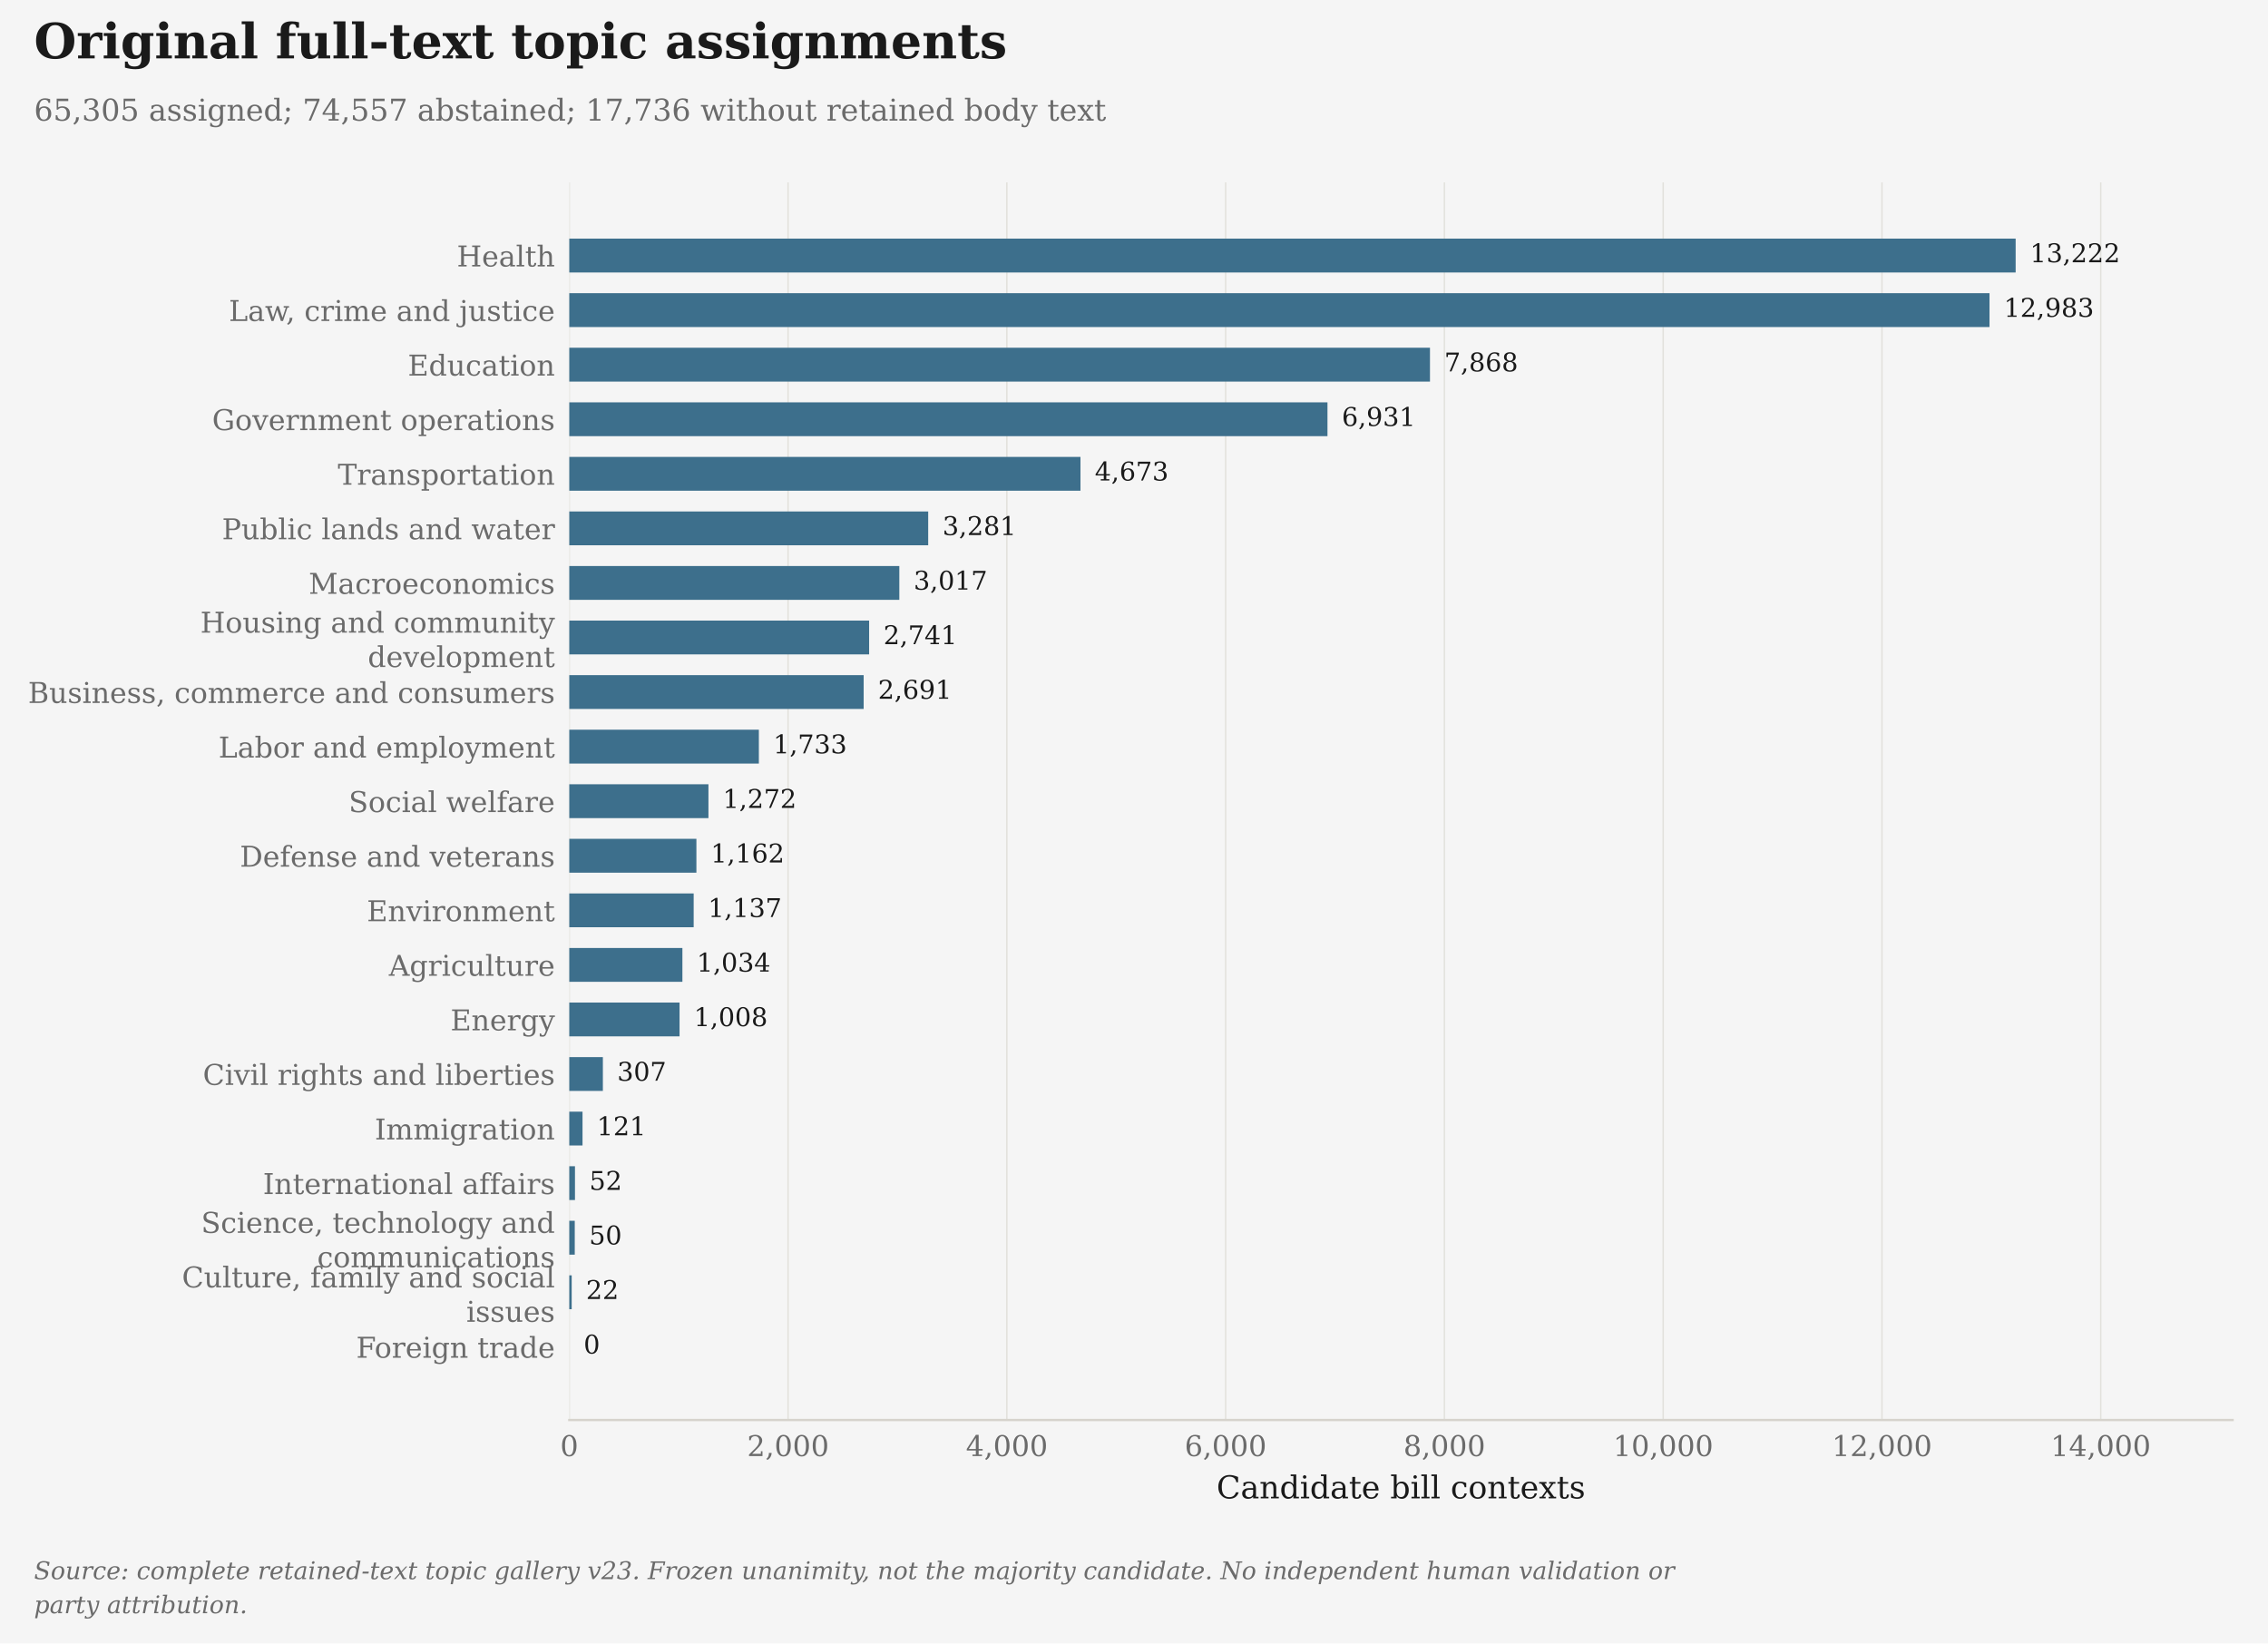
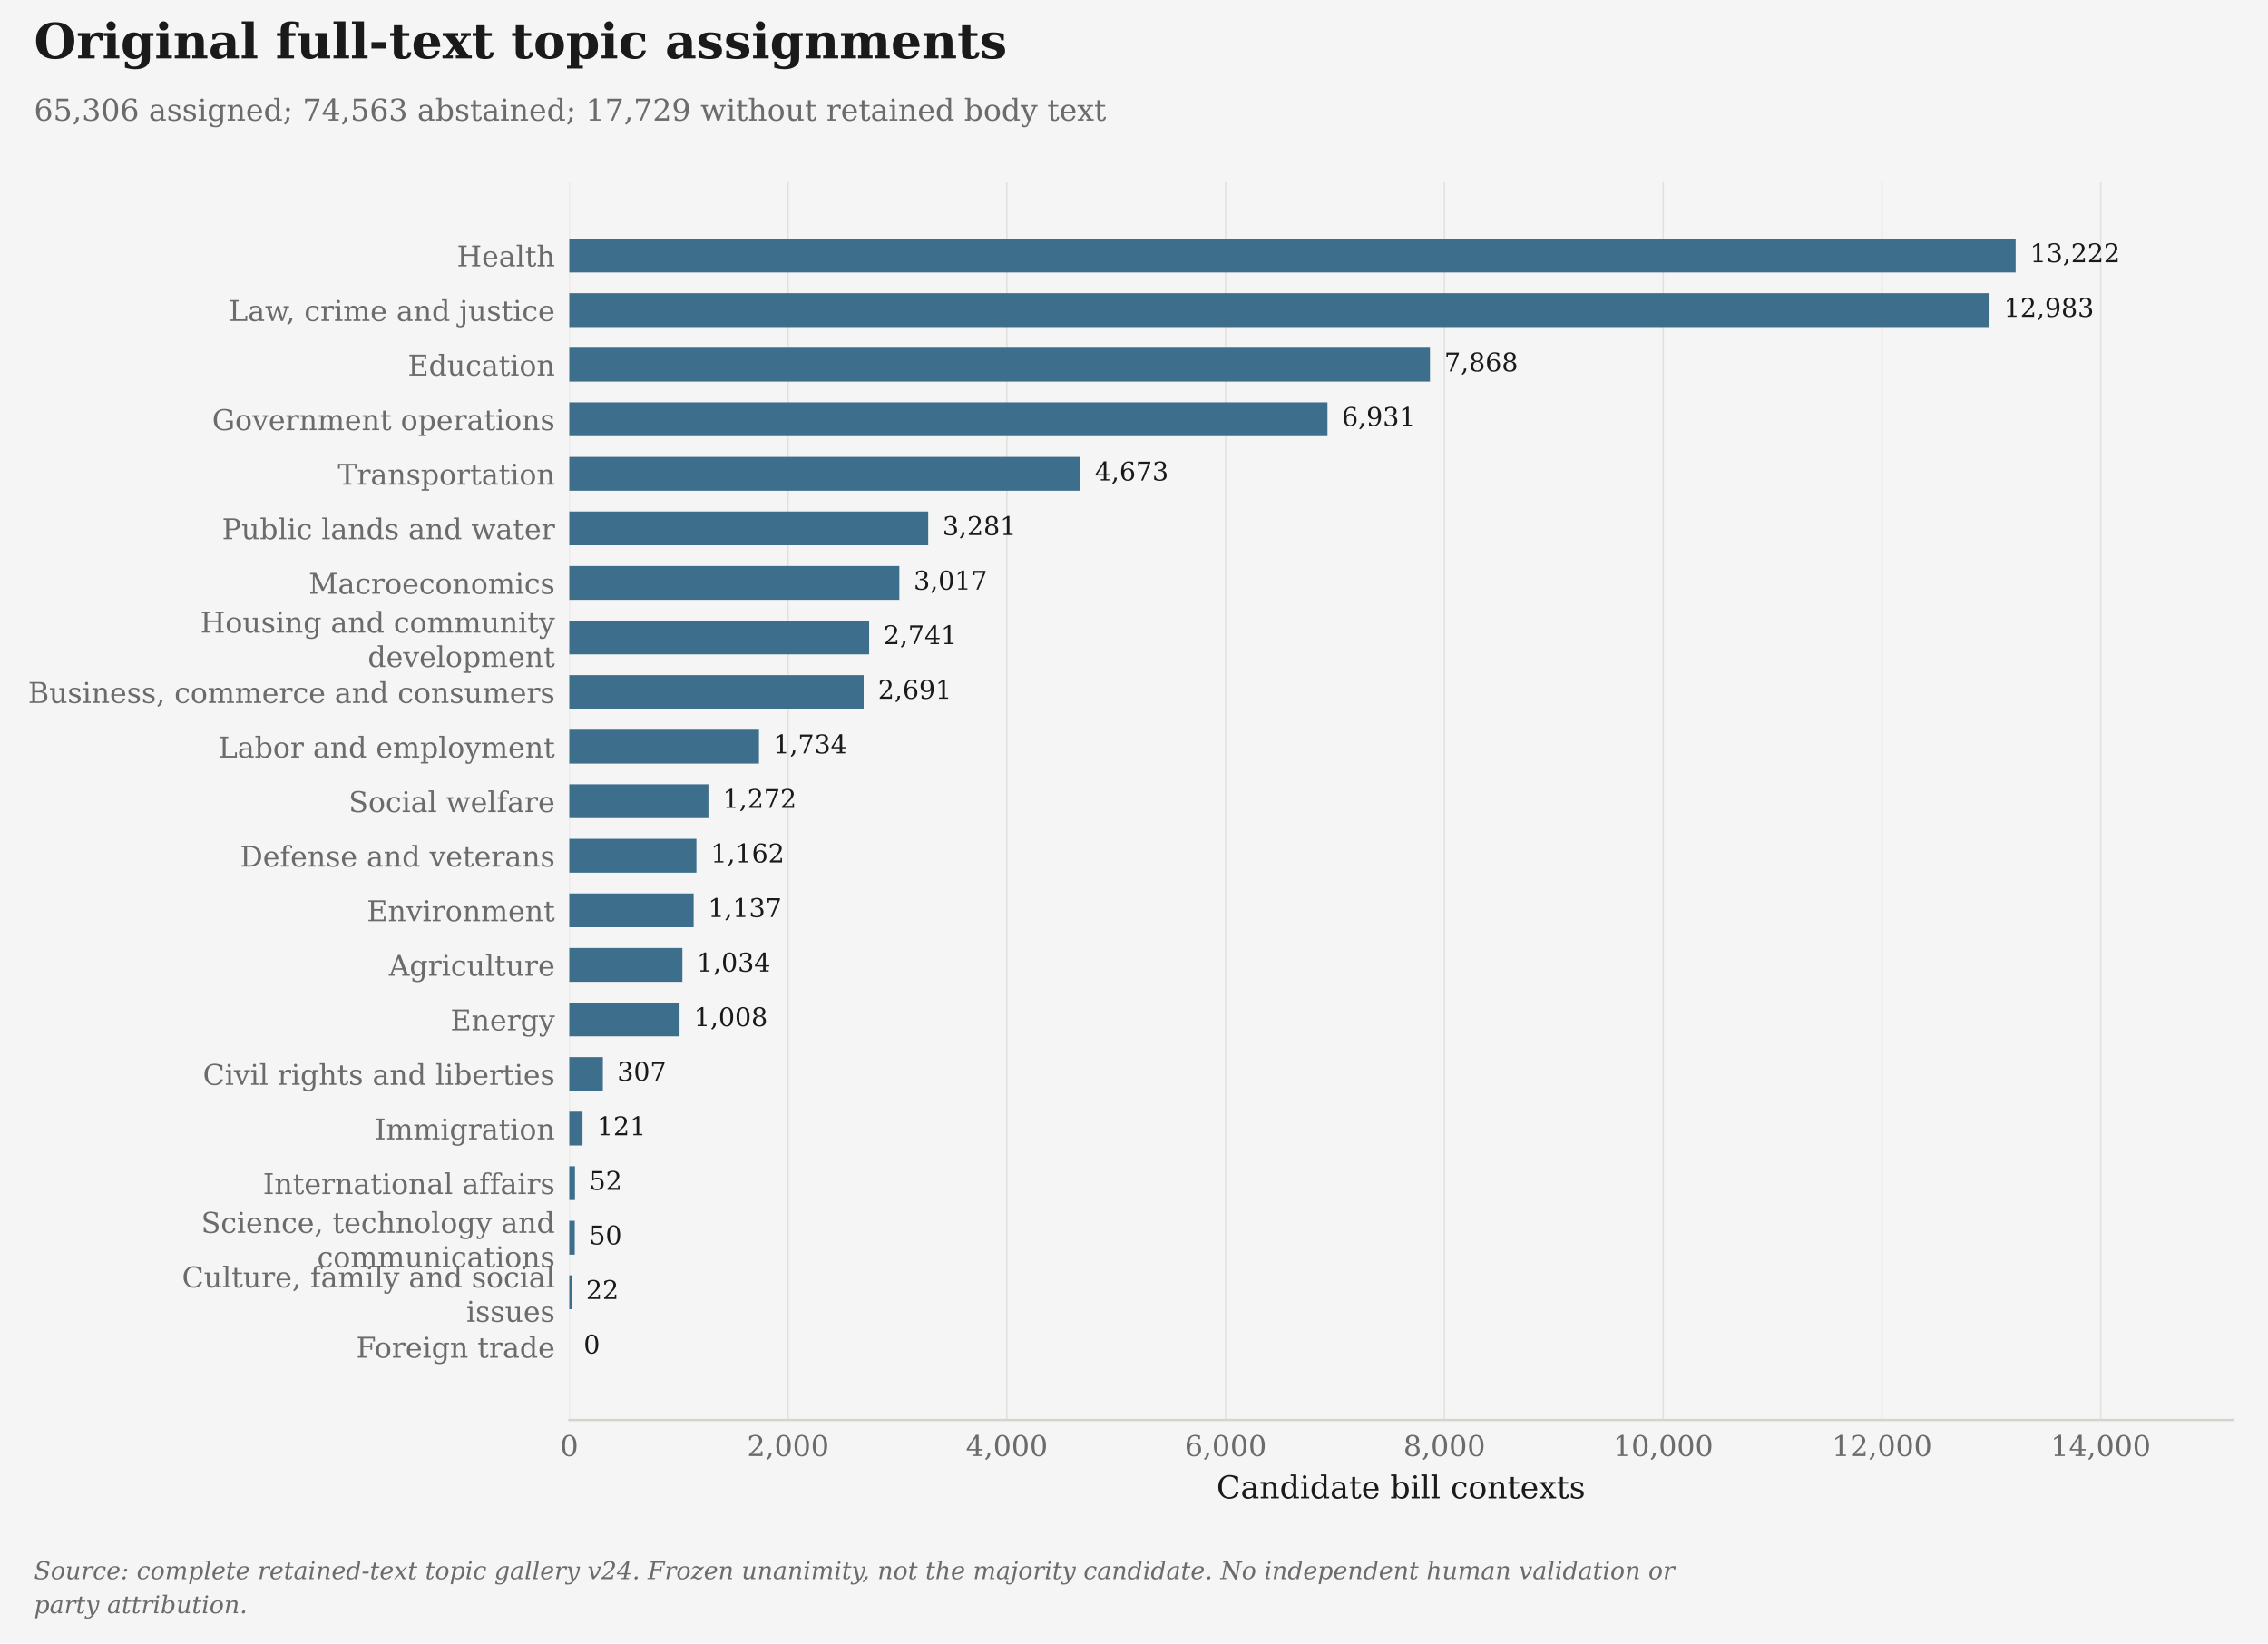
<svg xmlns="http://www.w3.org/2000/svg" width="792pt" height="573.84pt" viewBox="0 0 792 573.84" version="1.1">
  <defs>
    <style type="text/css">*{stroke-linejoin: round; stroke-linecap: butt}</style>
  </defs>
  <g id="figure_1">
    <g id="patch_1">
      <path d="M 0 573.84  L 792 573.84  L 792 0  L 0 0  z " style="fill: #f5f5f5" />
    </g>
    <g id="axes_1">
      <g id="patch_2">
        <path d="M 198.8 495.831  L 779.64 495.831  L 779.64 63.68  L 198.8 63.68  z " style="fill: #f5f5f5" />
      </g>
      <g id="matplotlib.axis_1">
        <g id="xtick_1">
          <g id="line2d_1">
            <path d="M 198.8 495.831  L 198.8 63.68  " clip-path="url(#p65c5b5bbd6)" style="fill: none; stroke: #d6d3cc; stroke-opacity: 0.6; stroke-width: 0.5; stroke-linecap: square" />
          </g>
          <g id="line2d_2" />
          <g id="text_1">
            <text style="font-size: 10px; font-family: 'DejaVu Serif', 'Bitstream Vera Serif', 'Computer Modern Roman', 'New Century Schoolbook', 'Century Schoolbook L', 'Utopia', 'ITC Bookman', 'Bookman', 'Nimbus Roman No9 L', 'Times New Roman', 'Times', 'Palatino', 'Charter', serif; text-anchor: middle; fill: #6b6b6b" x="198.8" y="508.429" transform="rotate(-0 198.8 508.429)">0</text>
          </g>
        </g>
        <g id="xtick_2">
          <g id="line2d_3">
            <path d="M 275.2 495.831  L 275.2 63.68  " clip-path="url(#p65c5b5bbd6)" style="fill: none; stroke: #d6d3cc; stroke-opacity: 0.6; stroke-width: 0.5; stroke-linecap: square" />
          </g>
          <g id="line2d_4" />
          <g id="text_2">
            <text style="font-size: 10px; font-family: 'DejaVu Serif', 'Bitstream Vera Serif', 'Computer Modern Roman', 'New Century Schoolbook', 'Century Schoolbook L', 'Utopia', 'ITC Bookman', 'Bookman', 'Nimbus Roman No9 L', 'Times New Roman', 'Times', 'Palatino', 'Charter', serif; text-anchor: middle; fill: #6b6b6b" x="275.2" y="508.429" transform="rotate(-0 275.1997 508.429)">2,000</text>
          </g>
        </g>
        <g id="xtick_3">
          <g id="line2d_5">
            <path d="M 351.599 495.831  L 351.599 63.68  " clip-path="url(#p65c5b5bbd6)" style="fill: none; stroke: #d6d3cc; stroke-opacity: 0.6; stroke-width: 0.5; stroke-linecap: square" />
          </g>
          <g id="line2d_6" />
          <g id="text_3">
            <text style="font-size: 10px; font-family: 'DejaVu Serif', 'Bitstream Vera Serif', 'Computer Modern Roman', 'New Century Schoolbook', 'Century Schoolbook L', 'Utopia', 'ITC Bookman', 'Bookman', 'Nimbus Roman No9 L', 'Times New Roman', 'Times', 'Palatino', 'Charter', serif; text-anchor: middle; fill: #6b6b6b" x="351.599" y="508.429" transform="rotate(-0 351.5994 508.429)">4,000</text>
          </g>
        </g>
        <g id="xtick_4">
          <g id="line2d_7">
            <path d="M 427.999 495.831  L 427.999 63.68  " clip-path="url(#p65c5b5bbd6)" style="fill: none; stroke: #d6d3cc; stroke-opacity: 0.6; stroke-width: 0.5; stroke-linecap: square" />
          </g>
          <g id="line2d_8" />
          <g id="text_4">
            <text style="font-size: 10px; font-family: 'DejaVu Serif', 'Bitstream Vera Serif', 'Computer Modern Roman', 'New Century Schoolbook', 'Century Schoolbook L', 'Utopia', 'ITC Bookman', 'Bookman', 'Nimbus Roman No9 L', 'Times New Roman', 'Times', 'Palatino', 'Charter', serif; text-anchor: middle; fill: #6b6b6b" x="427.999" y="508.429" transform="rotate(-0 427.999 508.429)">6,000</text>
          </g>
        </g>
        <g id="xtick_5">
          <g id="line2d_9">
            <path d="M 504.399 495.831  L 504.399 63.68  " clip-path="url(#p65c5b5bbd6)" style="fill: none; stroke: #d6d3cc; stroke-opacity: 0.6; stroke-width: 0.5; stroke-linecap: square" />
          </g>
          <g id="line2d_10" />
          <g id="text_5">
            <text style="font-size: 10px; font-family: 'DejaVu Serif', 'Bitstream Vera Serif', 'Computer Modern Roman', 'New Century Schoolbook', 'Century Schoolbook L', 'Utopia', 'ITC Bookman', 'Bookman', 'Nimbus Roman No9 L', 'Times New Roman', 'Times', 'Palatino', 'Charter', serif; text-anchor: middle; fill: #6b6b6b" x="504.399" y="508.429" transform="rotate(-0 504.3987 508.429)">8,000</text>
          </g>
        </g>
        <g id="xtick_6">
          <g id="line2d_11">
            <path d="M 580.798 495.831  L 580.798 63.68  " clip-path="url(#p65c5b5bbd6)" style="fill: none; stroke: #d6d3cc; stroke-opacity: 0.6; stroke-width: 0.5; stroke-linecap: square" />
          </g>
          <g id="line2d_12" />
          <g id="text_6">
            <text style="font-size: 10px; font-family: 'DejaVu Serif', 'Bitstream Vera Serif', 'Computer Modern Roman', 'New Century Schoolbook', 'Century Schoolbook L', 'Utopia', 'ITC Bookman', 'Bookman', 'Nimbus Roman No9 L', 'Times New Roman', 'Times', 'Palatino', 'Charter', serif; text-anchor: middle; fill: #6b6b6b" x="580.798" y="508.429" transform="rotate(-0 580.7984 508.429)">10,000</text>
          </g>
        </g>
        <g id="xtick_7">
          <g id="line2d_13">
            <path d="M 657.198 495.831  L 657.198 63.68  " clip-path="url(#p65c5b5bbd6)" style="fill: none; stroke: #d6d3cc; stroke-opacity: 0.6; stroke-width: 0.5; stroke-linecap: square" />
          </g>
          <g id="line2d_14" />
          <g id="text_7">
            <text style="font-size: 10px; font-family: 'DejaVu Serif', 'Bitstream Vera Serif', 'Computer Modern Roman', 'New Century Schoolbook', 'Century Schoolbook L', 'Utopia', 'ITC Bookman', 'Bookman', 'Nimbus Roman No9 L', 'Times New Roman', 'Times', 'Palatino', 'Charter', serif; text-anchor: middle; fill: #6b6b6b" x="657.198" y="508.429" transform="rotate(-0 657.1981 508.429)">12,000</text>
          </g>
        </g>
        <g id="xtick_8">
          <g id="line2d_15">
            <path d="M 733.598 495.831  L 733.598 63.68  " clip-path="url(#p65c5b5bbd6)" style="fill: none; stroke: #d6d3cc; stroke-opacity: 0.6; stroke-width: 0.5; stroke-linecap: square" />
          </g>
          <g id="line2d_16" />
          <g id="text_8">
            <text style="font-size: 10px; font-family: 'DejaVu Serif', 'Bitstream Vera Serif', 'Computer Modern Roman', 'New Century Schoolbook', 'Century Schoolbook L', 'Utopia', 'ITC Bookman', 'Bookman', 'Nimbus Roman No9 L', 'Times New Roman', 'Times', 'Palatino', 'Charter', serif; text-anchor: middle; fill: #6b6b6b" x="733.598" y="508.429" transform="rotate(-0 733.5977 508.429)">14,000</text>
          </g>
        </g>
        <g id="text_9">
          <text style="font-size: 11px; font-family: 'DejaVu Serif', 'Bitstream Vera Serif', 'Computer Modern Roman', 'New Century Schoolbook', 'Century Schoolbook L', 'Utopia', 'ITC Bookman', 'Bookman', 'Nimbus Roman No9 L', 'Times New Roman', 'Times', 'Palatino', 'Charter', serif; text-anchor: middle; fill: #1a1a1a" x="489.22" y="523.19" transform="rotate(-0 489.22 523.1896)">Candidate bill contexts</text>
        </g>
      </g>
      <g id="matplotlib.axis_2">
        <g id="ytick_1">
          <g id="line2d_17" />
          <g id="text_10">
            <text style="font-size: 10px; font-family: 'DejaVu Serif', 'Bitstream Vera Serif', 'Computer Modern Roman', 'New Century Schoolbook', 'Century Schoolbook L', 'Utopia', 'ITC Bookman', 'Bookman', 'Nimbus Roman No9 L', 'Times New Roman', 'Times', 'Palatino', 'Charter', serif; text-anchor: end; fill: #6b6b6b" x="193.8" y="93.029" transform="rotate(-0 193.8 93.0287)">Health</text>
          </g>
        </g>
        <g id="ytick_2">
          <g id="line2d_18" />
          <g id="text_11">
            <text style="font-size: 10px; font-family: 'DejaVu Serif', 'Bitstream Vera Serif', 'Computer Modern Roman', 'New Century Schoolbook', 'Century Schoolbook L', 'Utopia', 'ITC Bookman', 'Bookman', 'Nimbus Roman No9 L', 'Times New Roman', 'Times', 'Palatino', 'Charter', serif; text-anchor: end; fill: #6b6b6b" x="193.8" y="112.081" transform="rotate(-0 193.8 112.0813)">Law, crime and justice</text>
          </g>
        </g>
        <g id="ytick_3">
          <g id="line2d_19" />
          <g id="text_12">
            <text style="font-size: 10px; font-family: 'DejaVu Serif', 'Bitstream Vera Serif', 'Computer Modern Roman', 'New Century Schoolbook', 'Century Schoolbook L', 'Utopia', 'ITC Bookman', 'Bookman', 'Nimbus Roman No9 L', 'Times New Roman', 'Times', 'Palatino', 'Charter', serif; text-anchor: end; fill: #6b6b6b" x="193.8" y="131.134" transform="rotate(-0 193.8 131.1339)">Education</text>
          </g>
        </g>
        <g id="ytick_4">
          <g id="line2d_20" />
          <g id="text_13">
            <text style="font-size: 10px; font-family: 'DejaVu Serif', 'Bitstream Vera Serif', 'Computer Modern Roman', 'New Century Schoolbook', 'Century Schoolbook L', 'Utopia', 'ITC Bookman', 'Bookman', 'Nimbus Roman No9 L', 'Times New Roman', 'Times', 'Palatino', 'Charter', serif; text-anchor: end; fill: #6b6b6b" x="193.8" y="150.186" transform="rotate(-0 193.8 150.1862)">Government operations</text>
          </g>
        </g>
        <g id="ytick_5">
          <g id="line2d_21" />
          <g id="text_14">
            <text style="font-size: 10px; font-family: 'DejaVu Serif', 'Bitstream Vera Serif', 'Computer Modern Roman', 'New Century Schoolbook', 'Century Schoolbook L', 'Utopia', 'ITC Bookman', 'Bookman', 'Nimbus Roman No9 L', 'Times New Roman', 'Times', 'Palatino', 'Charter', serif; text-anchor: end; fill: #6b6b6b" x="193.8" y="169.239" transform="rotate(-0 193.8 169.2388)">Transportation</text>
          </g>
        </g>
        <g id="ytick_6">
          <g id="line2d_22" />
          <g id="text_15">
            <text style="font-size: 10px; font-family: 'DejaVu Serif', 'Bitstream Vera Serif', 'Computer Modern Roman', 'New Century Schoolbook', 'Century Schoolbook L', 'Utopia', 'ITC Bookman', 'Bookman', 'Nimbus Roman No9 L', 'Times New Roman', 'Times', 'Palatino', 'Charter', serif; text-anchor: end; fill: #6b6b6b" x="193.8" y="188.292" transform="rotate(-0 193.8 188.2918)">Public lands and water</text>
          </g>
        </g>
        <g id="ytick_7">
          <g id="line2d_23" />
          <g id="text_16">
            <text style="font-size: 10px; font-family: 'DejaVu Serif', 'Bitstream Vera Serif', 'Computer Modern Roman', 'New Century Schoolbook', 'Century Schoolbook L', 'Utopia', 'ITC Bookman', 'Bookman', 'Nimbus Roman No9 L', 'Times New Roman', 'Times', 'Palatino', 'Charter', serif; text-anchor: end; fill: #6b6b6b" x="193.8" y="207.344" transform="rotate(-0 193.8 207.344)">Macroeconomics</text>
          </g>
        </g>
        <g id="ytick_8">
          <g id="line2d_24" />
          <g id="text_17">
            <text style="font-size: 10px; font-family: 'DejaVu Serif', 'Bitstream Vera Serif', 'Computer Modern Roman', 'New Century Schoolbook', 'Century Schoolbook L', 'Utopia', 'ITC Bookman', 'Bookman', 'Nimbus Roman No9 L', 'Times New Roman', 'Times', 'Palatino', 'Charter', serif; fill: #6b6b6b" transform="translate(69.95156 220.8961)">Housing and community</text>
            <text style="font-size: 10px; font-family: 'DejaVu Serif', 'Bitstream Vera Serif', 'Computer Modern Roman', 'New Century Schoolbook', 'Century Schoolbook L', 'Utopia', 'ITC Bookman', 'Bookman', 'Nimbus Roman No9 L', 'Times New Roman', 'Times', 'Palatino', 'Charter', serif; fill: #6b6b6b" transform="translate(128.4297 232.8989)">development</text>
          </g>
        </g>
        <g id="ytick_9">
          <g id="line2d_25" />
          <g id="text_18">
            <text style="font-size: 10px; font-family: 'DejaVu Serif', 'Bitstream Vera Serif', 'Computer Modern Roman', 'New Century Schoolbook', 'Century Schoolbook L', 'Utopia', 'ITC Bookman', 'Bookman', 'Nimbus Roman No9 L', 'Times New Roman', 'Times', 'Palatino', 'Charter', serif; text-anchor: end; fill: #6b6b6b" x="193.8" y="245.45" transform="rotate(-0 193.8 245.4496)">Business, commerce and consumers</text>
          </g>
        </g>
        <g id="ytick_10">
          <g id="line2d_26" />
          <g id="text_19">
            <text style="font-size: 10px; font-family: 'DejaVu Serif', 'Bitstream Vera Serif', 'Computer Modern Roman', 'New Century Schoolbook', 'Century Schoolbook L', 'Utopia', 'ITC Bookman', 'Bookman', 'Nimbus Roman No9 L', 'Times New Roman', 'Times', 'Palatino', 'Charter', serif; text-anchor: end; fill: #6b6b6b" x="193.8" y="264.502" transform="rotate(-0 193.8 264.5022)">Labor and employment</text>
          </g>
        </g>
        <g id="ytick_11">
          <g id="line2d_27" />
          <g id="text_20">
            <text style="font-size: 10px; font-family: 'DejaVu Serif', 'Bitstream Vera Serif', 'Computer Modern Roman', 'New Century Schoolbook', 'Century Schoolbook L', 'Utopia', 'ITC Bookman', 'Bookman', 'Nimbus Roman No9 L', 'Times New Roman', 'Times', 'Palatino', 'Charter', serif; text-anchor: end; fill: #6b6b6b" x="193.8" y="283.555" transform="rotate(-0 193.8 283.5548)">Social welfare</text>
          </g>
        </g>
        <g id="ytick_12">
          <g id="line2d_28" />
          <g id="text_21">
            <text style="font-size: 10px; font-family: 'DejaVu Serif', 'Bitstream Vera Serif', 'Computer Modern Roman', 'New Century Schoolbook', 'Century Schoolbook L', 'Utopia', 'ITC Bookman', 'Bookman', 'Nimbus Roman No9 L', 'Times New Roman', 'Times', 'Palatino', 'Charter', serif; text-anchor: end; fill: #6b6b6b" x="193.8" y="302.607" transform="rotate(-0 193.8 302.6075)">Defense and veterans</text>
          </g>
        </g>
        <g id="ytick_13">
          <g id="line2d_29" />
          <g id="text_22">
            <text style="font-size: 10px; font-family: 'DejaVu Serif', 'Bitstream Vera Serif', 'Computer Modern Roman', 'New Century Schoolbook', 'Century Schoolbook L', 'Utopia', 'ITC Bookman', 'Bookman', 'Nimbus Roman No9 L', 'Times New Roman', 'Times', 'Palatino', 'Charter', serif; text-anchor: end; fill: #6b6b6b" x="193.8" y="321.66" transform="rotate(-0 193.8 321.6597)">Environment</text>
          </g>
        </g>
        <g id="ytick_14">
          <g id="line2d_30" />
          <g id="text_23">
            <text style="font-size: 10px; font-family: 'DejaVu Serif', 'Bitstream Vera Serif', 'Computer Modern Roman', 'New Century Schoolbook', 'Century Schoolbook L', 'Utopia', 'ITC Bookman', 'Bookman', 'Nimbus Roman No9 L', 'Times New Roman', 'Times', 'Palatino', 'Charter', serif; text-anchor: end; fill: #6b6b6b" x="193.8" y="340.713" transform="rotate(-0 193.8 340.7127)">Agriculture</text>
          </g>
        </g>
        <g id="ytick_15">
          <g id="line2d_31" />
          <g id="text_24">
            <text style="font-size: 10px; font-family: 'DejaVu Serif', 'Bitstream Vera Serif', 'Computer Modern Roman', 'New Century Schoolbook', 'Century Schoolbook L', 'Utopia', 'ITC Bookman', 'Bookman', 'Nimbus Roman No9 L', 'Times New Roman', 'Times', 'Palatino', 'Charter', serif; text-anchor: end; fill: #6b6b6b" x="193.8" y="359.765" transform="rotate(-0 193.8 359.7649)">Energy</text>
          </g>
        </g>
        <g id="ytick_16">
          <g id="line2d_32" />
          <g id="text_25">
            <text style="font-size: 10px; font-family: 'DejaVu Serif', 'Bitstream Vera Serif', 'Computer Modern Roman', 'New Century Schoolbook', 'Century Schoolbook L', 'Utopia', 'ITC Bookman', 'Bookman', 'Nimbus Roman No9 L', 'Times New Roman', 'Times', 'Palatino', 'Charter', serif; text-anchor: end; fill: #6b6b6b" x="193.8" y="378.818" transform="rotate(-0 193.8 378.8179)">Civil rights and liberties</text>
          </g>
        </g>
        <g id="ytick_17">
          <g id="line2d_33" />
          <g id="text_26">
            <text style="font-size: 10px; font-family: 'DejaVu Serif', 'Bitstream Vera Serif', 'Computer Modern Roman', 'New Century Schoolbook', 'Century Schoolbook L', 'Utopia', 'ITC Bookman', 'Bookman', 'Nimbus Roman No9 L', 'Times New Roman', 'Times', 'Palatino', 'Charter', serif; text-anchor: end; fill: #6b6b6b" x="193.8" y="397.87" transform="rotate(-0 193.8 397.8702)">Immigration</text>
          </g>
        </g>
        <g id="ytick_18">
          <g id="line2d_34" />
          <g id="text_27">
            <text style="font-size: 10px; font-family: 'DejaVu Serif', 'Bitstream Vera Serif', 'Computer Modern Roman', 'New Century Schoolbook', 'Century Schoolbook L', 'Utopia', 'ITC Bookman', 'Bookman', 'Nimbus Roman No9 L', 'Times New Roman', 'Times', 'Palatino', 'Charter', serif; text-anchor: end; fill: #6b6b6b" x="193.8" y="416.923" transform="rotate(-0 193.8 416.9232)">International affairs</text>
          </g>
        </g>
        <g id="ytick_19">
          <g id="line2d_35" />
          <g id="text_28">
            <text style="font-size: 10px; font-family: 'DejaVu Serif', 'Bitstream Vera Serif', 'Computer Modern Roman', 'New Century Schoolbook', 'Century Schoolbook L', 'Utopia', 'ITC Bookman', 'Bookman', 'Nimbus Roman No9 L', 'Times New Roman', 'Times', 'Palatino', 'Charter', serif; fill: #6b6b6b" transform="translate(70.225 430.4753)">Science, technology and</text>
            <text style="font-size: 10px; font-family: 'DejaVu Serif', 'Bitstream Vera Serif', 'Computer Modern Roman', 'New Century Schoolbook', 'Century Schoolbook L', 'Utopia', 'ITC Bookman', 'Bookman', 'Nimbus Roman No9 L', 'Times New Roman', 'Times', 'Palatino', 'Charter', serif; fill: #6b6b6b" transform="translate(110.7625 442.4772)">communications</text>
          </g>
        </g>
        <g id="ytick_20">
          <g id="line2d_36" />
          <g id="text_29">
            <text style="font-size: 10px; font-family: 'DejaVu Serif', 'Bitstream Vera Serif', 'Computer Modern Roman', 'New Century Schoolbook', 'Century Schoolbook L', 'Utopia', 'ITC Bookman', 'Bookman', 'Nimbus Roman No9 L', 'Times New Roman', 'Times', 'Palatino', 'Charter', serif; fill: #6b6b6b" transform="translate(63.52969 449.5279)">Culture, family and social</text>
            <text style="font-size: 10px; font-family: 'DejaVu Serif', 'Bitstream Vera Serif', 'Computer Modern Roman', 'New Century Schoolbook', 'Century Schoolbook L', 'Utopia', 'ITC Bookman', 'Bookman', 'Nimbus Roman No9 L', 'Times New Roman', 'Times', 'Palatino', 'Charter', serif; fill: #6b6b6b" transform="translate(162.8484 461.5299)">issues</text>
          </g>
        </g>
        <g id="ytick_21">
          <g id="line2d_37" />
          <g id="text_30">
            <text style="font-size: 10px; font-family: 'DejaVu Serif', 'Bitstream Vera Serif', 'Computer Modern Roman', 'New Century Schoolbook', 'Century Schoolbook L', 'Utopia', 'ITC Bookman', 'Bookman', 'Nimbus Roman No9 L', 'Times New Roman', 'Times', 'Palatino', 'Charter', serif; text-anchor: end; fill: #6b6b6b" x="193.8" y="474.081" transform="rotate(-0 193.8 474.081)">Foreign trade</text>
          </g>
        </g>
      </g>
      <g id="patch_3">
        <path d="M 198.8 83.323  L 703.878 83.323  L 703.878 95.136  L 198.8 95.136  z " clip-path="url(#p65c5b5bbd6)" style="fill: #3d6f8c" />
      </g>
      <g id="patch_4">
        <path d="M 198.8 102.376  L 694.749 102.376  L 694.749 114.188  L 198.8 114.188  z " clip-path="url(#p65c5b5bbd6)" style="fill: #3d6f8c" />
      </g>
      <g id="patch_5">
        <path d="M 198.8 121.428  L 499.356 121.428  L 499.356 133.241  L 198.8 133.241  z " clip-path="url(#p65c5b5bbd6)" style="fill: #3d6f8c" />
      </g>
      <g id="patch_6">
        <path d="M 198.8 140.481  L 463.563 140.481  L 463.563 152.294  L 198.8 152.294  z " clip-path="url(#p65c5b5bbd6)" style="fill: #3d6f8c" />
      </g>
      <g id="patch_7">
        <path d="M 198.8 159.534  L 377.308 159.534  L 377.308 171.346  L 198.8 171.346  z " clip-path="url(#p65c5b5bbd6)" style="fill: #3d6f8c" />
      </g>
      <g id="patch_8">
        <path d="M 198.8 178.586  L 324.134 178.586  L 324.134 190.399  L 198.8 190.399  z " clip-path="url(#p65c5b5bbd6)" style="fill: #3d6f8c" />
      </g>
      <g id="patch_9">
        <path d="M 198.8 197.639  L 314.049 197.639  L 314.049 209.451  L 198.8 209.451  z " clip-path="url(#p65c5b5bbd6)" style="fill: #3d6f8c" />
      </g>
      <g id="patch_10">
        <path d="M 198.8 216.691  L 303.506 216.691  L 303.506 228.504  L 198.8 228.504  z " clip-path="url(#p65c5b5bbd6)" style="fill: #3d6f8c" />
      </g>
      <g id="patch_11">
        <path d="M 198.8 235.744  L 301.596 235.744  L 301.596 247.557  L 198.8 247.557  z " clip-path="url(#p65c5b5bbd6)" style="fill: #3d6f8c" />
      </g>
      <g id="patch_12">
-         <path d="M 198.8 254.797  L 265 254.797  L 265 266.609  L 198.8 266.609  z " clip-path="url(#p65c5b5bbd6)" style="fill: #3d6f8c" />
+         <path d="M 198.8 254.797  L 265.039 254.797  L 265.039 266.609  L 198.8 266.609  z " clip-path="url(#p65c5b5bbd6)" style="fill: #3d6f8c" />
      </g>
      <g id="patch_13">
        <path d="M 198.8 273.849  L 247.39 273.849  L 247.39 285.662  L 198.8 285.662  z " clip-path="url(#p65c5b5bbd6)" style="fill: #3d6f8c" />
      </g>
      <g id="patch_14">
        <path d="M 198.8 292.902  L 243.188 292.902  L 243.188 304.715  L 198.8 304.715  z " clip-path="url(#p65c5b5bbd6)" style="fill: #3d6f8c" />
      </g>
      <g id="patch_15">
        <path d="M 198.8 311.955  L 242.233 311.955  L 242.233 323.767  L 198.8 323.767  z " clip-path="url(#p65c5b5bbd6)" style="fill: #3d6f8c" />
      </g>
      <g id="patch_16">
        <path d="M 198.8 331.007  L 238.299 331.007  L 238.299 342.82  L 198.8 342.82  z " clip-path="url(#p65c5b5bbd6)" style="fill: #3d6f8c" />
      </g>
      <g id="patch_17">
        <path d="M 198.8 350.06  L 237.305 350.06  L 237.305 361.872  L 198.8 361.872  z " clip-path="url(#p65c5b5bbd6)" style="fill: #3d6f8c" />
      </g>
      <g id="patch_18">
        <path d="M 198.8 369.112  L 210.527 369.112  L 210.527 380.925  L 198.8 380.925  z " clip-path="url(#p65c5b5bbd6)" style="fill: #3d6f8c" />
      </g>
      <g id="patch_19">
        <path d="M 198.8 388.165  L 203.422 388.165  L 203.422 399.978  L 198.8 399.978  z " clip-path="url(#p65c5b5bbd6)" style="fill: #3d6f8c" />
      </g>
      <g id="patch_20">
        <path d="M 198.8 407.218  L 200.786 407.218  L 200.786 419.03  L 198.8 419.03  z " clip-path="url(#p65c5b5bbd6)" style="fill: #3d6f8c" />
      </g>
      <g id="patch_21">
        <path d="M 198.8 426.27  L 200.71 426.27  L 200.71 438.083  L 198.8 438.083  z " clip-path="url(#p65c5b5bbd6)" style="fill: #3d6f8c" />
      </g>
      <g id="patch_22">
        <path d="M 198.8 445.323  L 199.64 445.323  L 199.64 457.135  L 198.8 457.135  z " clip-path="url(#p65c5b5bbd6)" style="fill: #3d6f8c" />
      </g>
      <g id="patch_23">
        <path d="M 198.8 464.375  L 198.8 464.375  L 198.8 476.188  L 198.8 476.188  z " clip-path="url(#p65c5b5bbd6)" style="fill: #3d6f8c" />
      </g>
      <g id="patch_24">
        <path d="M 198.8 495.831  L 779.64 495.831  " style="fill: none; stroke: #d6d3cc; stroke-width: 0.8; stroke-linejoin: miter; stroke-linecap: square" />
      </g>
      <g id="text_31">
        <text style="font-size: 9px; font-family: 'DejaVu Serif', 'Bitstream Vera Serif', 'Computer Modern Roman', 'New Century Schoolbook', 'Century Schoolbook L', 'Utopia', 'ITC Bookman', 'Bookman', 'Nimbus Roman No9 L', 'Times New Roman', 'Times', 'Palatino', 'Charter', serif; text-anchor: start; fill: #1a1a1a" x="708.878" y="91.567" transform="rotate(-0 708.8783 91.56737)">13,222</text>
      </g>
      <g id="text_32">
        <text style="font-size: 9px; font-family: 'DejaVu Serif', 'Bitstream Vera Serif', 'Computer Modern Roman', 'New Century Schoolbook', 'Century Schoolbook L', 'Utopia', 'ITC Bookman', 'Bookman', 'Nimbus Roman No9 L', 'Times New Roman', 'Times', 'Palatino', 'Charter', serif; text-anchor: start; fill: #1a1a1a" x="699.749" y="110.62" transform="rotate(-0 699.7485 110.62)">12,983</text>
      </g>
      <g id="text_33">
        <text style="font-size: 9px; font-family: 'DejaVu Serif', 'Bitstream Vera Serif', 'Computer Modern Roman', 'New Century Schoolbook', 'Century Schoolbook L', 'Utopia', 'ITC Bookman', 'Bookman', 'Nimbus Roman No9 L', 'Times New Roman', 'Times', 'Palatino', 'Charter', serif; text-anchor: start; fill: #1a1a1a" x="504.356" y="129.673" transform="rotate(-0 504.3563 129.6726)">7,868</text>
      </g>
      <g id="text_34">
        <text style="font-size: 9px; font-family: 'DejaVu Serif', 'Bitstream Vera Serif', 'Computer Modern Roman', 'New Century Schoolbook', 'Century Schoolbook L', 'Utopia', 'ITC Bookman', 'Bookman', 'Nimbus Roman No9 L', 'Times New Roman', 'Times', 'Palatino', 'Charter', serif; text-anchor: start; fill: #1a1a1a" x="468.563" y="148.725" transform="rotate(-0 468.5631 148.7252)">6,931</text>
      </g>
      <g id="text_35">
        <text style="font-size: 9px; font-family: 'DejaVu Serif', 'Bitstream Vera Serif', 'Computer Modern Roman', 'New Century Schoolbook', 'Century Schoolbook L', 'Utopia', 'ITC Bookman', 'Bookman', 'Nimbus Roman No9 L', 'Times New Roman', 'Times', 'Palatino', 'Charter', serif; text-anchor: start; fill: #1a1a1a" x="382.308" y="167.778" transform="rotate(-0 382.3078 167.7778)">4,673</text>
      </g>
      <g id="text_36">
        <text style="font-size: 9px; font-family: 'DejaVu Serif', 'Bitstream Vera Serif', 'Computer Modern Roman', 'New Century Schoolbook', 'Century Schoolbook L', 'Utopia', 'ITC Bookman', 'Bookman', 'Nimbus Roman No9 L', 'Times New Roman', 'Times', 'Palatino', 'Charter', serif; text-anchor: start; fill: #1a1a1a" x="329.134" y="186.83" transform="rotate(-0 329.1337 186.8304)">3,281</text>
      </g>
      <g id="text_37">
        <text style="font-size: 9px; font-family: 'DejaVu Serif', 'Bitstream Vera Serif', 'Computer Modern Roman', 'New Century Schoolbook', 'Century Schoolbook L', 'Utopia', 'ITC Bookman', 'Bookman', 'Nimbus Roman No9 L', 'Times New Roman', 'Times', 'Palatino', 'Charter', serif; text-anchor: start; fill: #1a1a1a" x="319.049" y="205.883" transform="rotate(-0 319.0489 205.8831)">3,017</text>
      </g>
      <g id="text_38">
        <text style="font-size: 9px; font-family: 'DejaVu Serif', 'Bitstream Vera Serif', 'Computer Modern Roman', 'New Century Schoolbook', 'Century Schoolbook L', 'Utopia', 'ITC Bookman', 'Bookman', 'Nimbus Roman No9 L', 'Times New Roman', 'Times', 'Palatino', 'Charter', serif; text-anchor: start; fill: #1a1a1a" x="308.506" y="224.936" transform="rotate(-0 308.5058 224.9357)">2,741</text>
      </g>
      <g id="text_39">
        <text style="font-size: 9px; font-family: 'DejaVu Serif', 'Bitstream Vera Serif', 'Computer Modern Roman', 'New Century Schoolbook', 'Century Schoolbook L', 'Utopia', 'ITC Bookman', 'Bookman', 'Nimbus Roman No9 L', 'Times New Roman', 'Times', 'Palatino', 'Charter', serif; text-anchor: start; fill: #1a1a1a" x="306.596" y="243.988" transform="rotate(-0 306.5958 243.9883)">2,691</text>
      </g>
      <g id="text_40">
-         <text style="font-size: 9px; font-family: 'DejaVu Serif', 'Bitstream Vera Serif', 'Computer Modern Roman', 'New Century Schoolbook', 'Century Schoolbook L', 'Utopia', 'ITC Bookman', 'Bookman', 'Nimbus Roman No9 L', 'Times New Roman', 'Times', 'Palatino', 'Charter', serif; text-anchor: start; fill: #1a1a1a" x="270" y="263.041" transform="rotate(-0 270.0003 263.0409)">1,733</text>
+         <text style="font-size: 9px; font-family: 'DejaVu Serif', 'Bitstream Vera Serif', 'Computer Modern Roman', 'New Century Schoolbook', 'Century Schoolbook L', 'Utopia', 'ITC Bookman', 'Bookman', 'Nimbus Roman No9 L', 'Times New Roman', 'Times', 'Palatino', 'Charter', serif; text-anchor: start; fill: #1a1a1a" x="270.039" y="263.041" transform="rotate(-0 270.0385 263.0409)">1,734</text>
      </g>
      <g id="text_41">
        <text style="font-size: 9px; font-family: 'DejaVu Serif', 'Bitstream Vera Serif', 'Computer Modern Roman', 'New Century Schoolbook', 'Century Schoolbook L', 'Utopia', 'ITC Bookman', 'Bookman', 'Nimbus Roman No9 L', 'Times New Roman', 'Times', 'Palatino', 'Charter', serif; text-anchor: start; fill: #1a1a1a" x="252.39" y="282.094" transform="rotate(-0 252.3902 282.0935)">1,272</text>
      </g>
      <g id="text_42">
        <text style="font-size: 9px; font-family: 'DejaVu Serif', 'Bitstream Vera Serif', 'Computer Modern Roman', 'New Century Schoolbook', 'Century Schoolbook L', 'Utopia', 'ITC Bookman', 'Bookman', 'Nimbus Roman No9 L', 'Times New Roman', 'Times', 'Palatino', 'Charter', serif; text-anchor: start; fill: #1a1a1a" x="248.188" y="301.146" transform="rotate(-0 248.1882 301.1461)">1,162</text>
      </g>
      <g id="text_43">
        <text style="font-size: 9px; font-family: 'DejaVu Serif', 'Bitstream Vera Serif', 'Computer Modern Roman', 'New Century Schoolbook', 'Century Schoolbook L', 'Utopia', 'ITC Bookman', 'Bookman', 'Nimbus Roman No9 L', 'Times New Roman', 'Times', 'Palatino', 'Charter', serif; text-anchor: start; fill: #1a1a1a" x="247.233" y="320.199" transform="rotate(-0 247.2332 320.1988)">1,137</text>
      </g>
      <g id="text_44">
        <text style="font-size: 9px; font-family: 'DejaVu Serif', 'Bitstream Vera Serif', 'Computer Modern Roman', 'New Century Schoolbook', 'Century Schoolbook L', 'Utopia', 'ITC Bookman', 'Bookman', 'Nimbus Roman No9 L', 'Times New Roman', 'Times', 'Palatino', 'Charter', serif; text-anchor: start; fill: #1a1a1a" x="243.299" y="339.251" transform="rotate(-0 243.2986 339.2514)">1,034</text>
      </g>
      <g id="text_45">
        <text style="font-size: 9px; font-family: 'DejaVu Serif', 'Bitstream Vera Serif', 'Computer Modern Roman', 'New Century Schoolbook', 'Century Schoolbook L', 'Utopia', 'ITC Bookman', 'Bookman', 'Nimbus Roman No9 L', 'Times New Roman', 'Times', 'Palatino', 'Charter', serif; text-anchor: start; fill: #1a1a1a" x="242.305" y="358.304" transform="rotate(-0 242.3054 358.304)">1,008</text>
      </g>
      <g id="text_46">
        <text style="font-size: 9px; font-family: 'DejaVu Serif', 'Bitstream Vera Serif', 'Computer Modern Roman', 'New Century Schoolbook', 'Century Schoolbook L', 'Utopia', 'ITC Bookman', 'Bookman', 'Nimbus Roman No9 L', 'Times New Roman', 'Times', 'Palatino', 'Charter', serif; text-anchor: start; fill: #1a1a1a" x="215.527" y="377.357" transform="rotate(-0 215.5274 377.3566)">307</text>
      </g>
      <g id="text_47">
        <text style="font-size: 9px; font-family: 'DejaVu Serif', 'Bitstream Vera Serif', 'Computer Modern Roman', 'New Century Schoolbook', 'Century Schoolbook L', 'Utopia', 'ITC Bookman', 'Bookman', 'Nimbus Roman No9 L', 'Times New Roman', 'Times', 'Palatino', 'Charter', serif; text-anchor: start; fill: #1a1a1a" x="208.422" y="396.409" transform="rotate(-0 208.4222 396.4092)">121</text>
      </g>
      <g id="text_48">
        <text style="font-size: 9px; font-family: 'DejaVu Serif', 'Bitstream Vera Serif', 'Computer Modern Roman', 'New Century Schoolbook', 'Century Schoolbook L', 'Utopia', 'ITC Bookman', 'Bookman', 'Nimbus Roman No9 L', 'Times New Roman', 'Times', 'Palatino', 'Charter', serif; text-anchor: start; fill: #1a1a1a" x="205.786" y="415.462" transform="rotate(-0 205.7864 415.4618)">52</text>
      </g>
      <g id="text_49">
        <text style="font-size: 9px; font-family: 'DejaVu Serif', 'Bitstream Vera Serif', 'Computer Modern Roman', 'New Century Schoolbook', 'Century Schoolbook L', 'Utopia', 'ITC Bookman', 'Bookman', 'Nimbus Roman No9 L', 'Times New Roman', 'Times', 'Palatino', 'Charter', serif; text-anchor: start; fill: #1a1a1a" x="205.71" y="434.514" transform="rotate(-0 205.71 434.5144)">50</text>
      </g>
      <g id="text_50">
        <text style="font-size: 9px; font-family: 'DejaVu Serif', 'Bitstream Vera Serif', 'Computer Modern Roman', 'New Century Schoolbook', 'Century Schoolbook L', 'Utopia', 'ITC Bookman', 'Bookman', 'Nimbus Roman No9 L', 'Times New Roman', 'Times', 'Palatino', 'Charter', serif; text-anchor: start; fill: #1a1a1a" x="204.64" y="453.567" transform="rotate(-0 204.6404 453.5671)">22</text>
      </g>
      <g id="text_51">
        <text style="font-size: 9px; font-family: 'DejaVu Serif', 'Bitstream Vera Serif', 'Computer Modern Roman', 'New Century Schoolbook', 'Century Schoolbook L', 'Utopia', 'ITC Bookman', 'Bookman', 'Nimbus Roman No9 L', 'Times New Roman', 'Times', 'Palatino', 'Charter', serif; text-anchor: start; fill: #1a1a1a" x="203.8" y="472.62" transform="rotate(-0 203.8 472.6197)">0</text>
      </g>
    </g>
    <g id="text_52">
      <text style="font-weight: 700; font-size: 17px; font-family: 'DejaVu Serif', 'Bitstream Vera Serif', 'Computer Modern Roman', 'New Century Schoolbook', 'Century Schoolbook L', 'Utopia', 'ITC Bookman', 'Bookman', 'Nimbus Roman No9 L', 'Times New Roman', 'Times', 'Palatino', 'Charter', serif; text-anchor: start; fill: #1a1a1a" x="11.88" y="20.377" transform="rotate(-0 11.88 20.37726)">Original full-text topic assignments</text>
    </g>
    <g id="text_53">
-       <text style="font-size: 10.5px; font-family: 'DejaVu Serif', 'Bitstream Vera Serif', 'Computer Modern Roman', 'New Century Schoolbook', 'Century Schoolbook L', 'Utopia', 'ITC Bookman', 'Bookman', 'Nimbus Roman No9 L', 'Times New Roman', 'Times', 'Palatino', 'Charter', serif; text-anchor: start; fill: #6b6b6b" x="11.88" y="42.113" transform="rotate(-0 11.88 42.11261)">65,305 assigned; 74,557 abstained; 17,736 without retained body text</text>
+       <text style="font-size: 10.5px; font-family: 'DejaVu Serif', 'Bitstream Vera Serif', 'Computer Modern Roman', 'New Century Schoolbook', 'Century Schoolbook L', 'Utopia', 'ITC Bookman', 'Bookman', 'Nimbus Roman No9 L', 'Times New Roman', 'Times', 'Palatino', 'Charter', serif; text-anchor: start; fill: #6b6b6b" x="11.88" y="42.113" transform="rotate(-0 11.88 42.11261)">65,306 assigned; 74,563 abstained; 17,729 without retained body text</text>
    </g>
    <g id="text_54">
-       <text style="font-style: italic; font-size: 8.5px; font-family: 'DejaVu Serif', 'Bitstream Vera Serif', 'Computer Modern Roman', 'New Century Schoolbook', 'Century Schoolbook L', 'Utopia', 'ITC Bookman', 'Bookman', 'Nimbus Roman No9 L', 'Times New Roman', 'Times', 'Palatino', 'Charter', serif; fill: #6b6b6b" transform="translate(11.88 551.389)">Source: complete retained-text topic gallery v23. Frozen unanimity, not the majority candidate. No independent human validation or</text>
+       <text style="font-style: italic; font-size: 8.5px; font-family: 'DejaVu Serif', 'Bitstream Vera Serif', 'Computer Modern Roman', 'New Century Schoolbook', 'Century Schoolbook L', 'Utopia', 'ITC Bookman', 'Bookman', 'Nimbus Roman No9 L', 'Times New Roman', 'Times', 'Palatino', 'Charter', serif; fill: #6b6b6b" transform="translate(11.88 551.389)">Source: complete retained-text topic gallery v24. Frozen unanimity, not the majority candidate. No independent human validation or</text>
      <text style="font-style: italic; font-size: 8.5px; font-family: 'DejaVu Serif', 'Bitstream Vera Serif', 'Computer Modern Roman', 'New Century Schoolbook', 'Century Schoolbook L', 'Utopia', 'ITC Bookman', 'Bookman', 'Nimbus Roman No9 L', 'Times New Roman', 'Times', 'Palatino', 'Charter', serif; fill: #6b6b6b" transform="translate(11.88 563.289)">party attribution.</text>
    </g>
  </g>
  <defs>
    <clipPath id="p65c5b5bbd6">
      <rect x="198.8" y="63.68" width="580.84" height="432.151" />
    </clipPath>
  </defs>
</svg>
